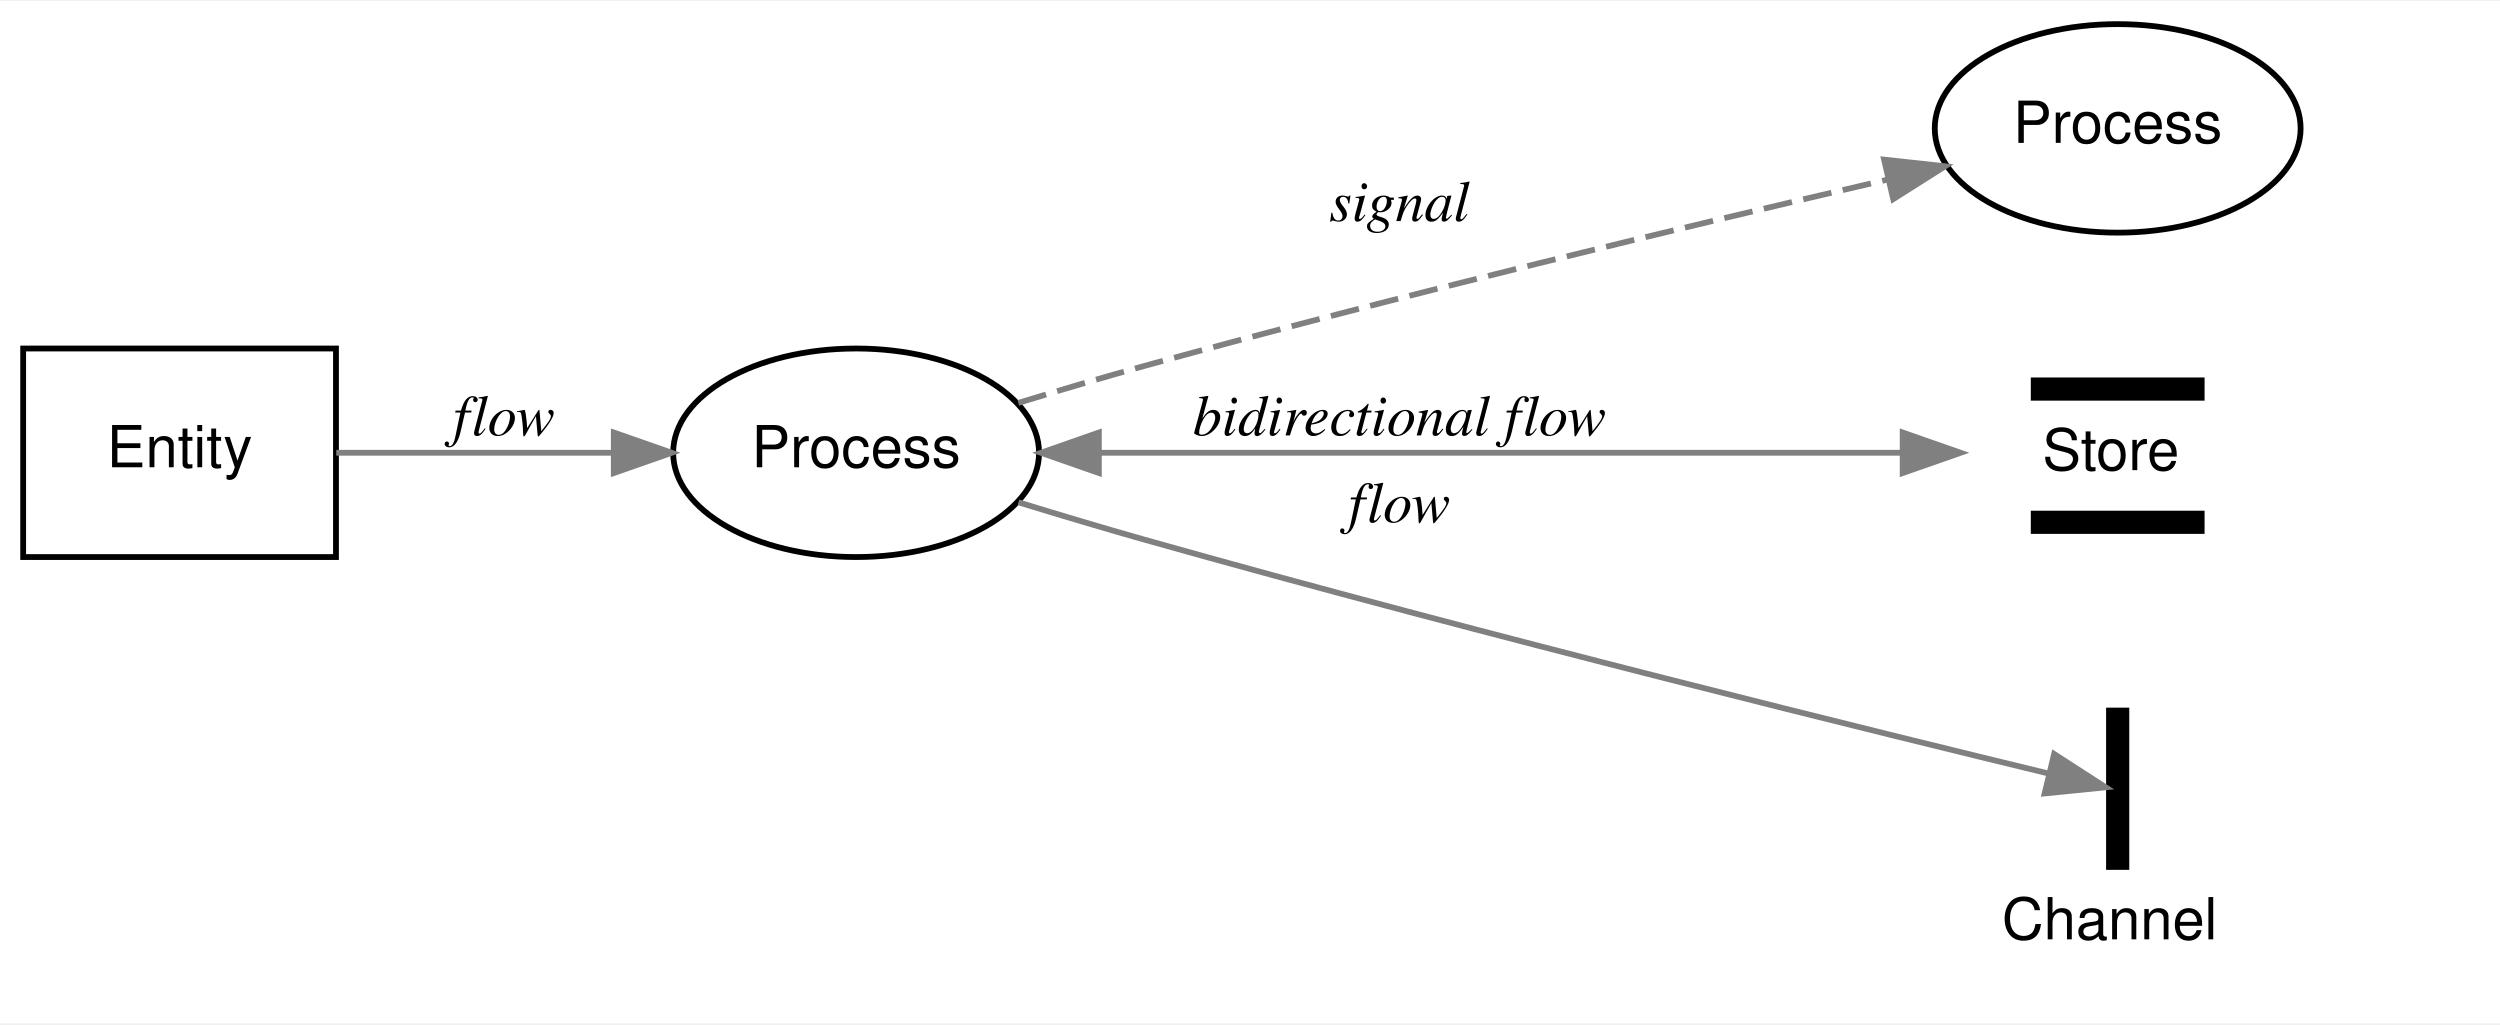
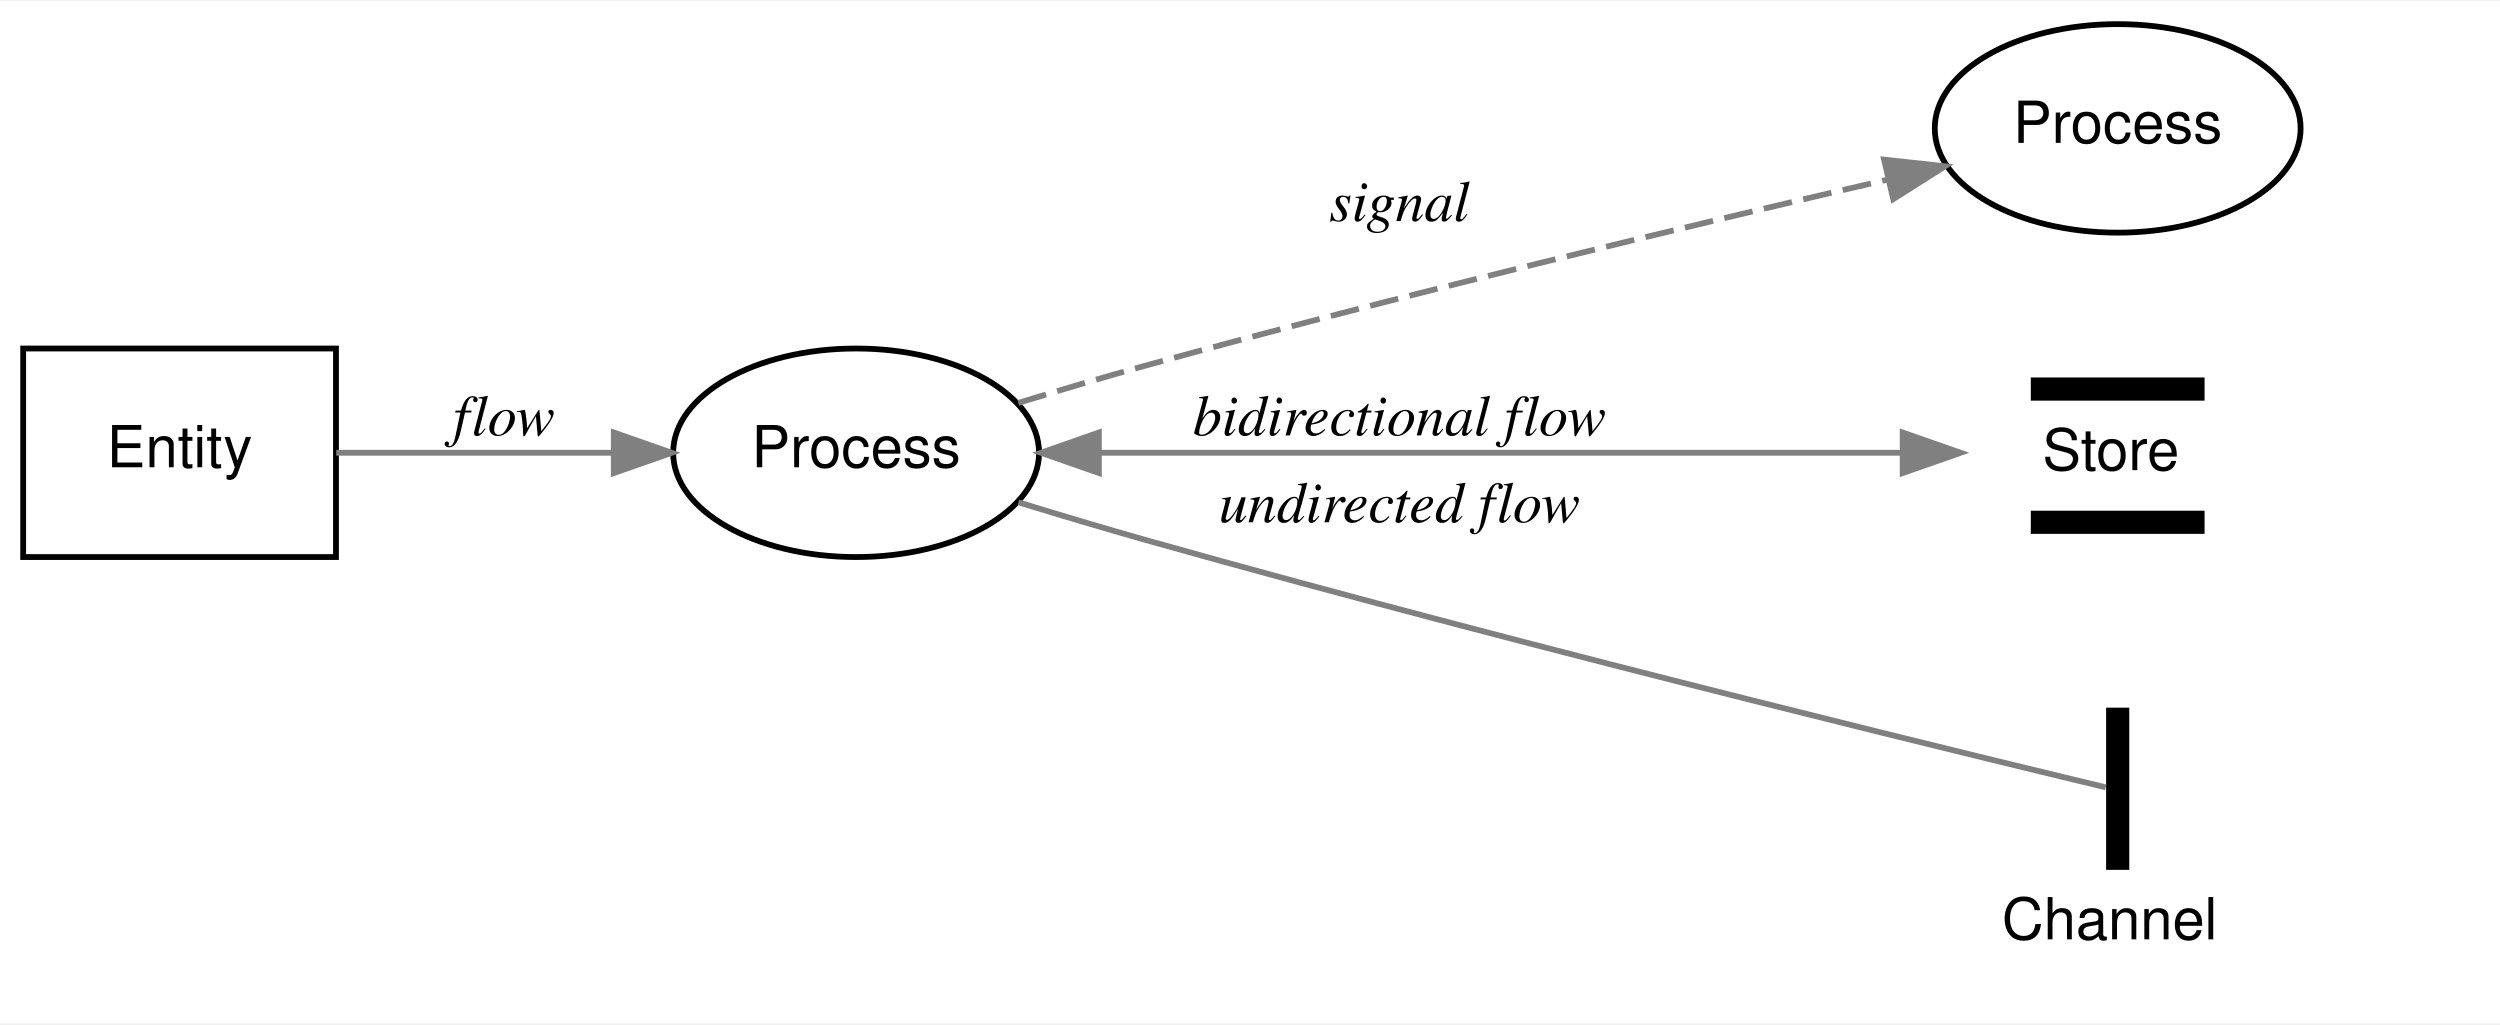
<svg xmlns="http://www.w3.org/2000/svg" width="432pt" height="177pt" viewBox="0.00 0.00 431.58 176.50">
  <g id="graph0" class="graph" transform="scale(1 1) rotate(0) translate(4 172.5)">
    <polygon fill="white" stroke="transparent" points="-4,4 -4,-172.5 427.58,-172.5 427.58,4 -4,4" />
    <g id="node1" class="node">
      <ellipse fill="none" stroke="black" cx="143.79" cy="-94.5" rx="31.58" ry="18" />
      <text text-anchor="middle" x="143.79" y="-92" font-family="Helvetica,sans-Serif" font-size="10.00">Process</text>
    </g>
    <g id="node2" class="node">
      <ellipse fill="none" stroke="black" cx="361.58" cy="-150.5" rx="31.58" ry="18" />
      <text text-anchor="middle" x="361.58" y="-148" font-family="Helvetica,sans-Serif" font-size="10.00">Process</text>
    </g>
    <g id="edge2" class="edge">
      <path fill="none" stroke="gray" stroke-dasharray="5,2" d="M171.8,-103.11C178.87,-105.28 186.49,-107.54 193.58,-109.5 237.26,-121.57 287.85,-133.74 321.8,-141.65" />
      <polygon fill="gray" stroke="gray" points="321.25,-145.11 331.78,-143.96 322.83,-138.29 321.25,-145.11" />
      <text text-anchor="middle" x="237.58" y="-134.5" font-family="Times,serif" font-style="italic" font-size="10.00">signal</text>
    </g>
    <g id="node4" class="node">
      <polygon fill="black" stroke="transparent" points="346.58,-103.5 346.58,-107.5 376.58,-107.5 376.58,-103.5 346.58,-103.5" />
      <text text-anchor="start" x="348.58" y="-91.5" font-family="Helvetica,sans-Serif" font-size="10.00">Store</text>
      <polygon fill="black" stroke="transparent" points="346.58,-80.5 346.58,-84.5 376.58,-84.5 376.58,-80.5 346.58,-80.5" />
    </g>
    <g id="edge3" class="edge">
      <path fill="none" stroke="gray" d="M185.73,-94.5C225.7,-94.5 285.96,-94.5 324.27,-94.5" />
      <polygon fill="gray" stroke="gray" points="185.7,-91 175.7,-94.5 185.7,-98 185.7,-91" />
      <polygon fill="gray" stroke="gray" points="324.46,-98 334.46,-94.5 324.46,-91 324.46,-98" />
      <text text-anchor="middle" x="237.58" y="-97.5" font-family="Times,serif" font-style="italic" font-size="10.00">bidirectional flow</text>
    </g>
    <g id="node5" class="node">
      <polygon fill="black" stroke="transparent" points="359.58,-22.5 359.58,-50.5 363.58,-50.5 363.58,-22.5 359.58,-22.5" />
      <text text-anchor="start" x="341.58" y="-10.5" font-family="Helvetica,sans-Serif" font-size="10.00">Channel</text>
    </g>
    <g id="edge4" class="edge">
-       <path fill="none" stroke="gray" d="M171.82,-85.95C178.88,-83.78 186.5,-81.5 193.58,-79.5 252.19,-62.95 323.11,-45.55 349.76,-39.1" />
-       <polygon fill="gray" stroke="gray" points="350.61,-42.5 359.51,-36.75 348.97,-35.69 350.61,-42.5" />
-       <text text-anchor="middle" x="237.58" y="-82.5" font-family="Times,serif" font-style="italic" font-size="10.00">flow</text>
+       <path fill="none" stroke="gray" d="M171.82,-85.95C178.88,-83.78 186.5,-81.5 193.58,-79.5 262.73,-59.98 349,-39.27 359.51,-36.75" />
+       <text text-anchor="middle" x="237.58" y="-82.5" font-family="Times,serif" font-style="italic" font-size="10.00">undirected flow</text>
    </g>
    <g id="node3" class="node">
      <polygon fill="none" stroke="black" points="54,-112.5 0,-112.5 0,-76.5 54,-76.5 54,-112.5" />
      <text text-anchor="middle" x="27" y="-92" font-family="Helvetica,sans-Serif" font-size="10.00">Entity</text>
    </g>
    <g id="edge1" class="edge">
      <path fill="none" stroke="gray" d="M54.05,-94.5C68.16,-94.5 85.91,-94.5 101.82,-94.5" />
      <polygon fill="gray" stroke="gray" points="101.96,-98 111.96,-94.5 101.96,-91 101.96,-98" />
      <text text-anchor="middle" x="83" y="-97.5" font-family="Times,serif" font-style="italic" font-size="10.00">flow</text>
    </g>
  </g>
</svg>
